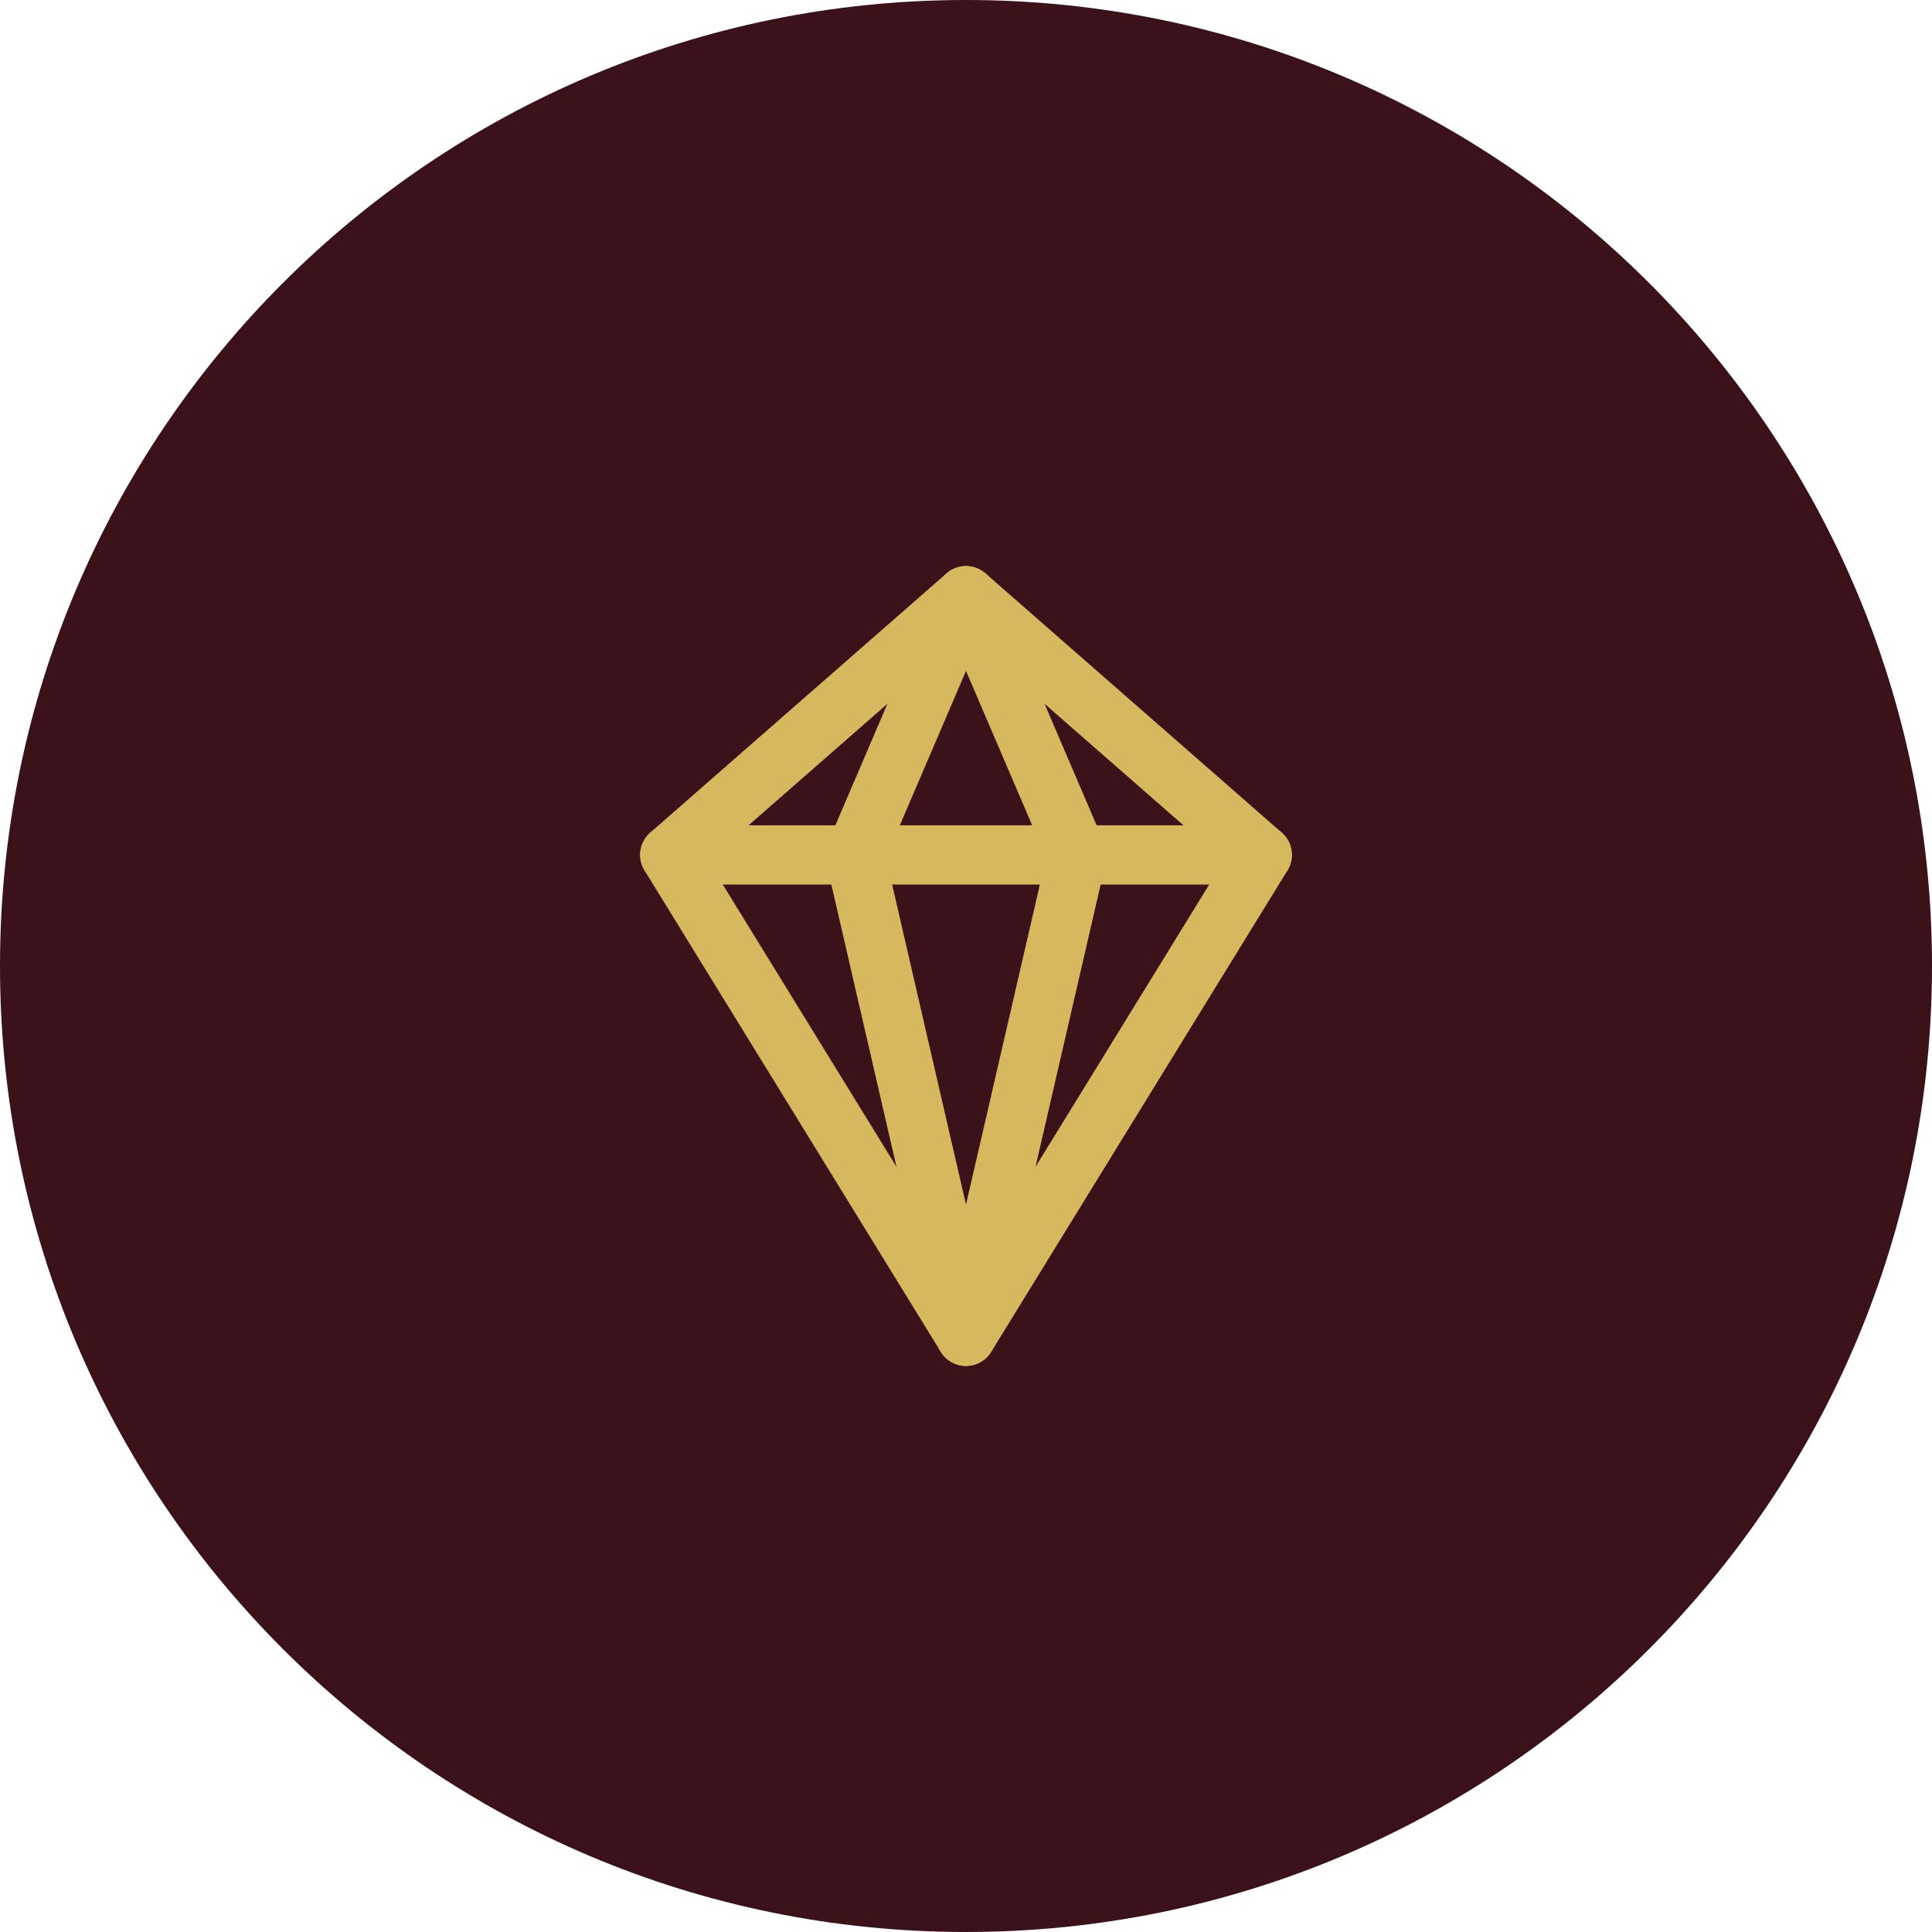
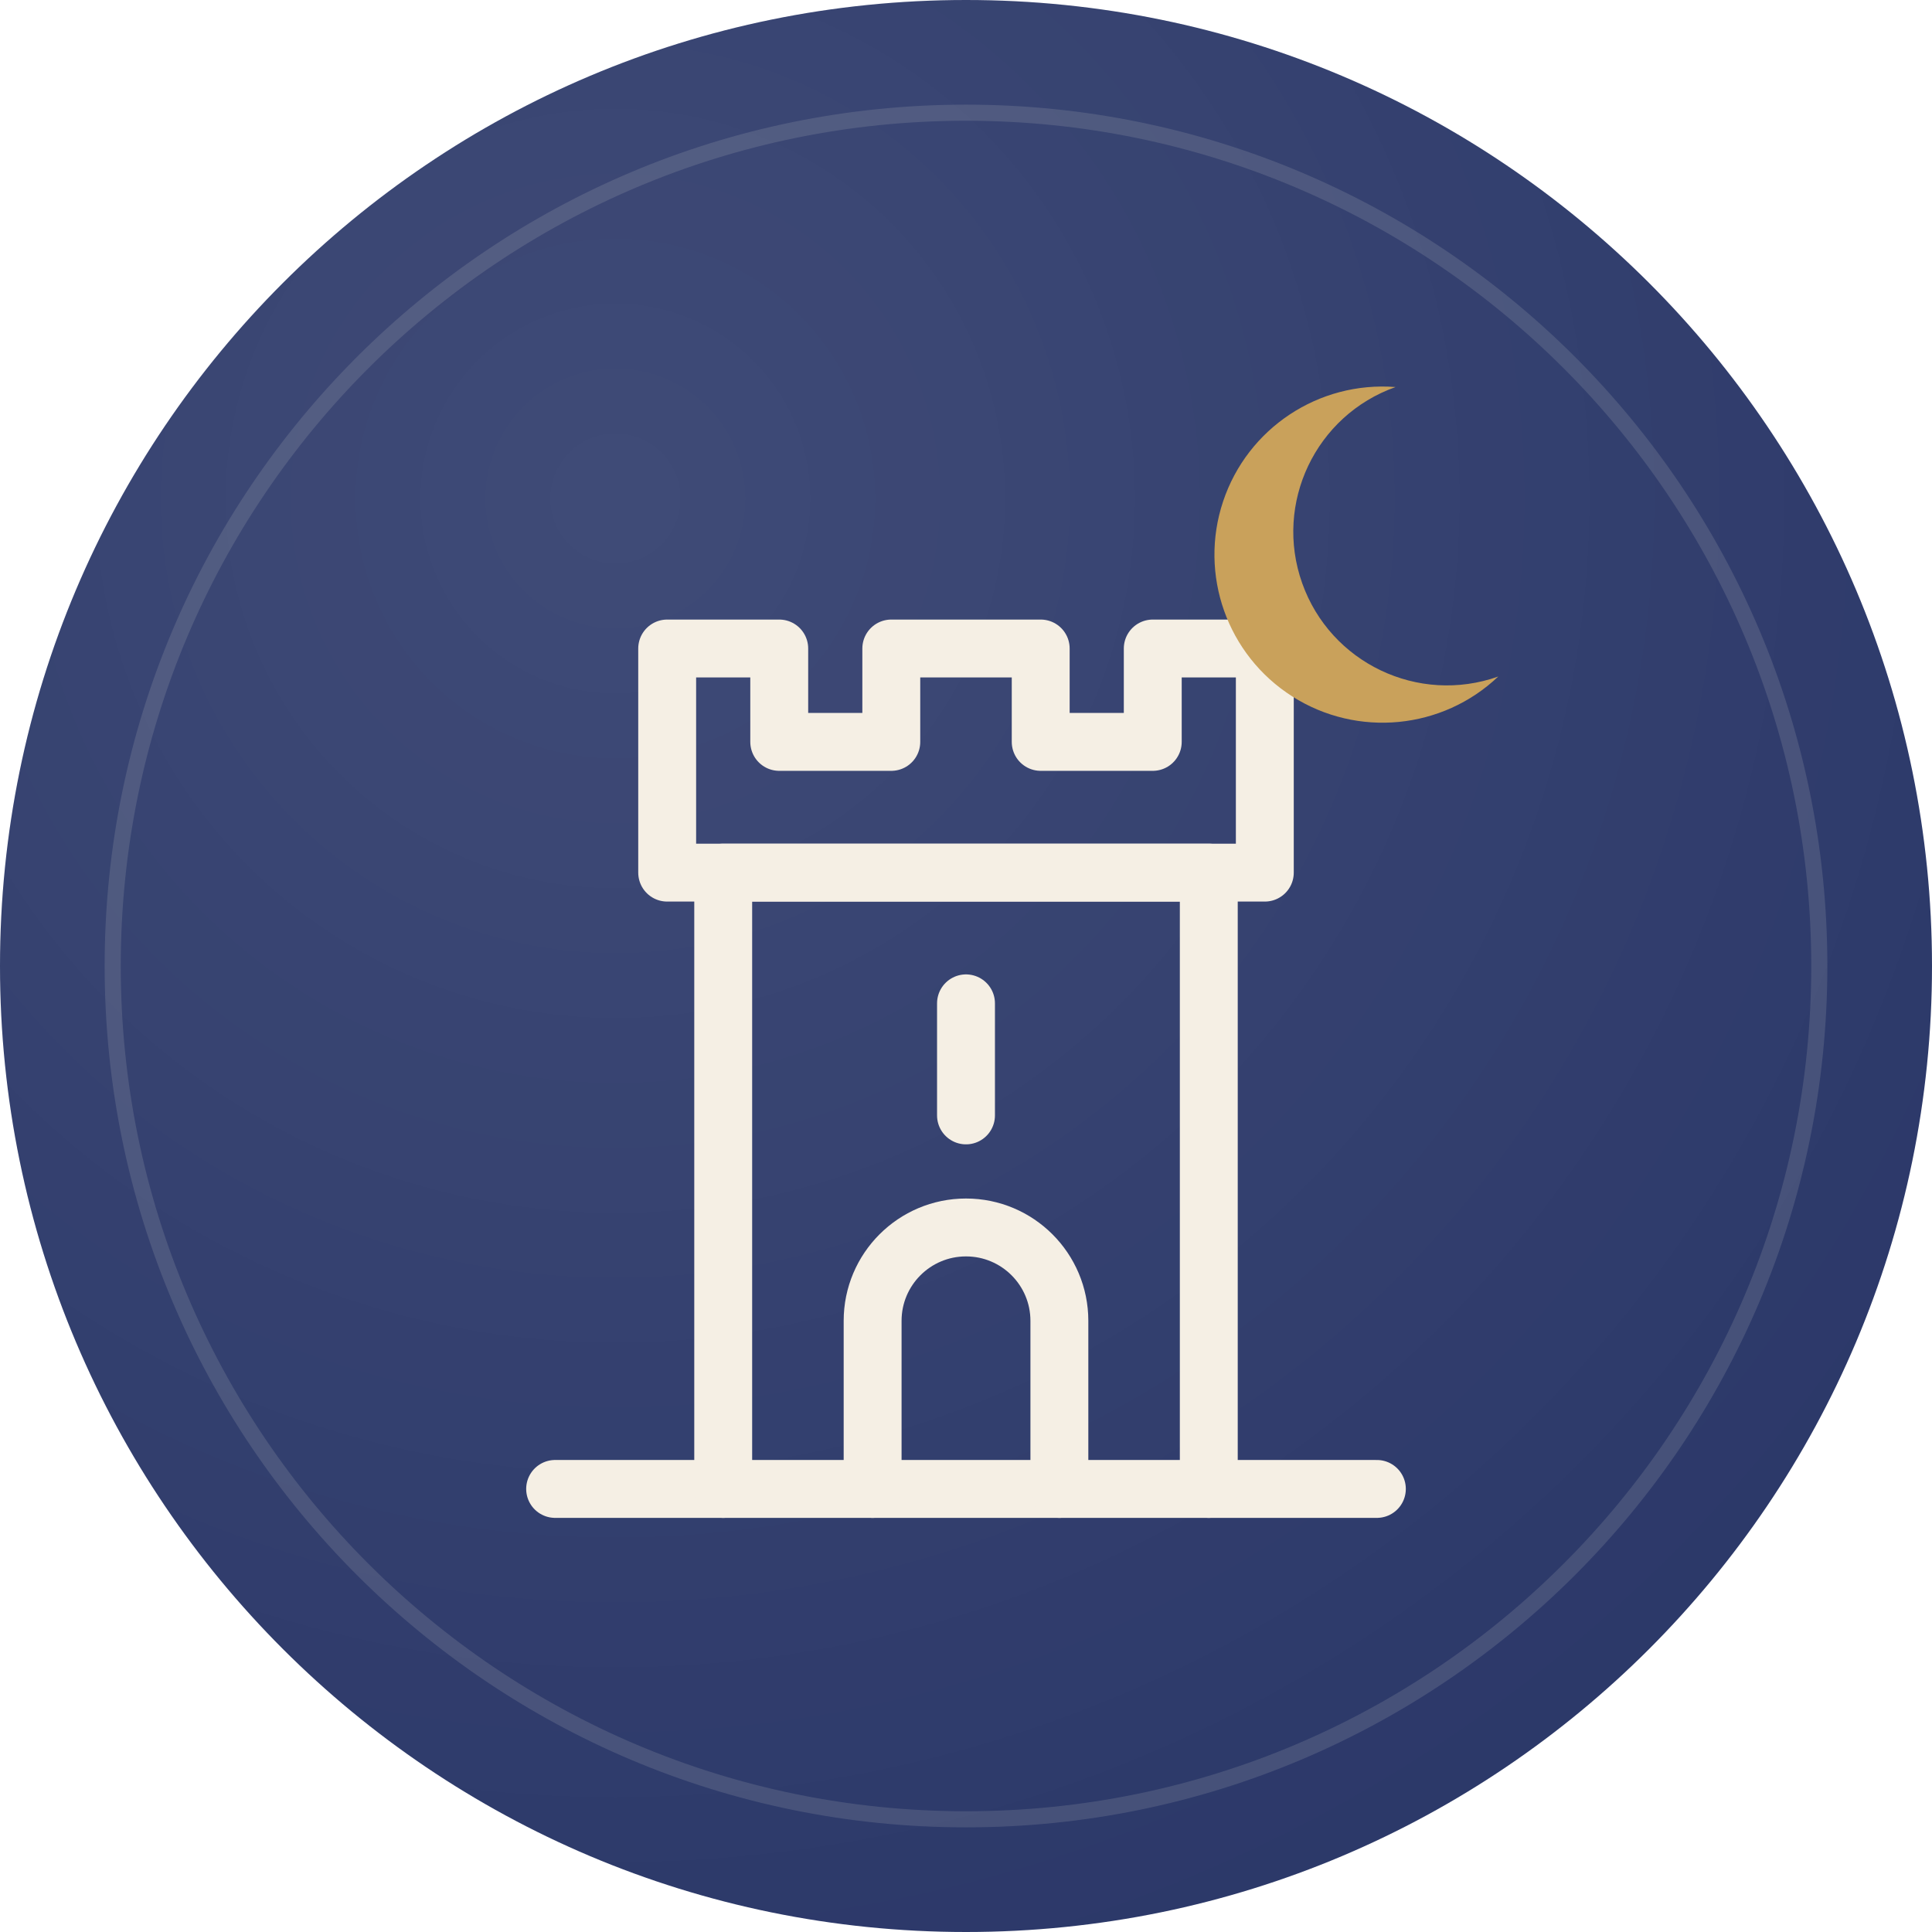
<svg xmlns="http://www.w3.org/2000/svg" viewBox="0 0 120 120">
-   <circle cx="60" cy="60" r="60" fill="#3B1219" />
-   <svg x="32.4" y="32.4" width="55.2" height="55.2" viewBox="0 0 24 24" fill="none" stroke="#D8B85E" stroke-width="1.6" stroke-linecap="round" stroke-linejoin="round">
-     <path d="M12 2 L20 9 L12 22 L4 9 Z" />
-     <path d="M4 9 H20" />
-     <path d="M9 9 L12 22 M9 9 L12 2 M15 9 L12 22 M15 9 L12 2" />
-   </svg>
+   <defs>
+     <radialGradient id="g" cx="0.32" cy="0.26" r="0.85">
+       <stop offset="0" stop-color="#ffffff" stop-opacity="0.10" />
+       <stop offset="1" stop-color="#ffffff" stop-opacity="0" />
+     </radialGradient>
+   </defs>
+   <circle cx="60" cy="60" r="60" fill="#2A3768" />
+   <circle cx="60" cy="60" r="60" fill="url(#g)" />
+   <circle cx="60" cy="60" r="53" fill="none" stroke="#F5EFE4" stroke-opacity="0.13" stroke-width="1" />
+   <g fill="none" stroke="#F5EFE4" stroke-width="3.1" stroke-linecap="round" stroke-linejoin="round" transform="translate(60 60) scale(1.16) translate(-60 -60)">
+     <path d="M38 88 H82" />
+     <path d="M47 88 V55 H73 V88" />
+     <path d="M44 55 V43 H50 V48 H56 V43 H64 V48 H70 V43 H76 V55 Z" />
+     <path d="M55 88 V79 a5 5 0 0 1 10 0 V88" />
+     <path d="M60 62 V68" />
+     <path d="M83 29 a9 9 0 1 0 5.5 15.5 a7 7 0 1 1 -5.5 -15.5 Z" fill="#C9A15B" stroke="none" />
+   </g>
</svg>
